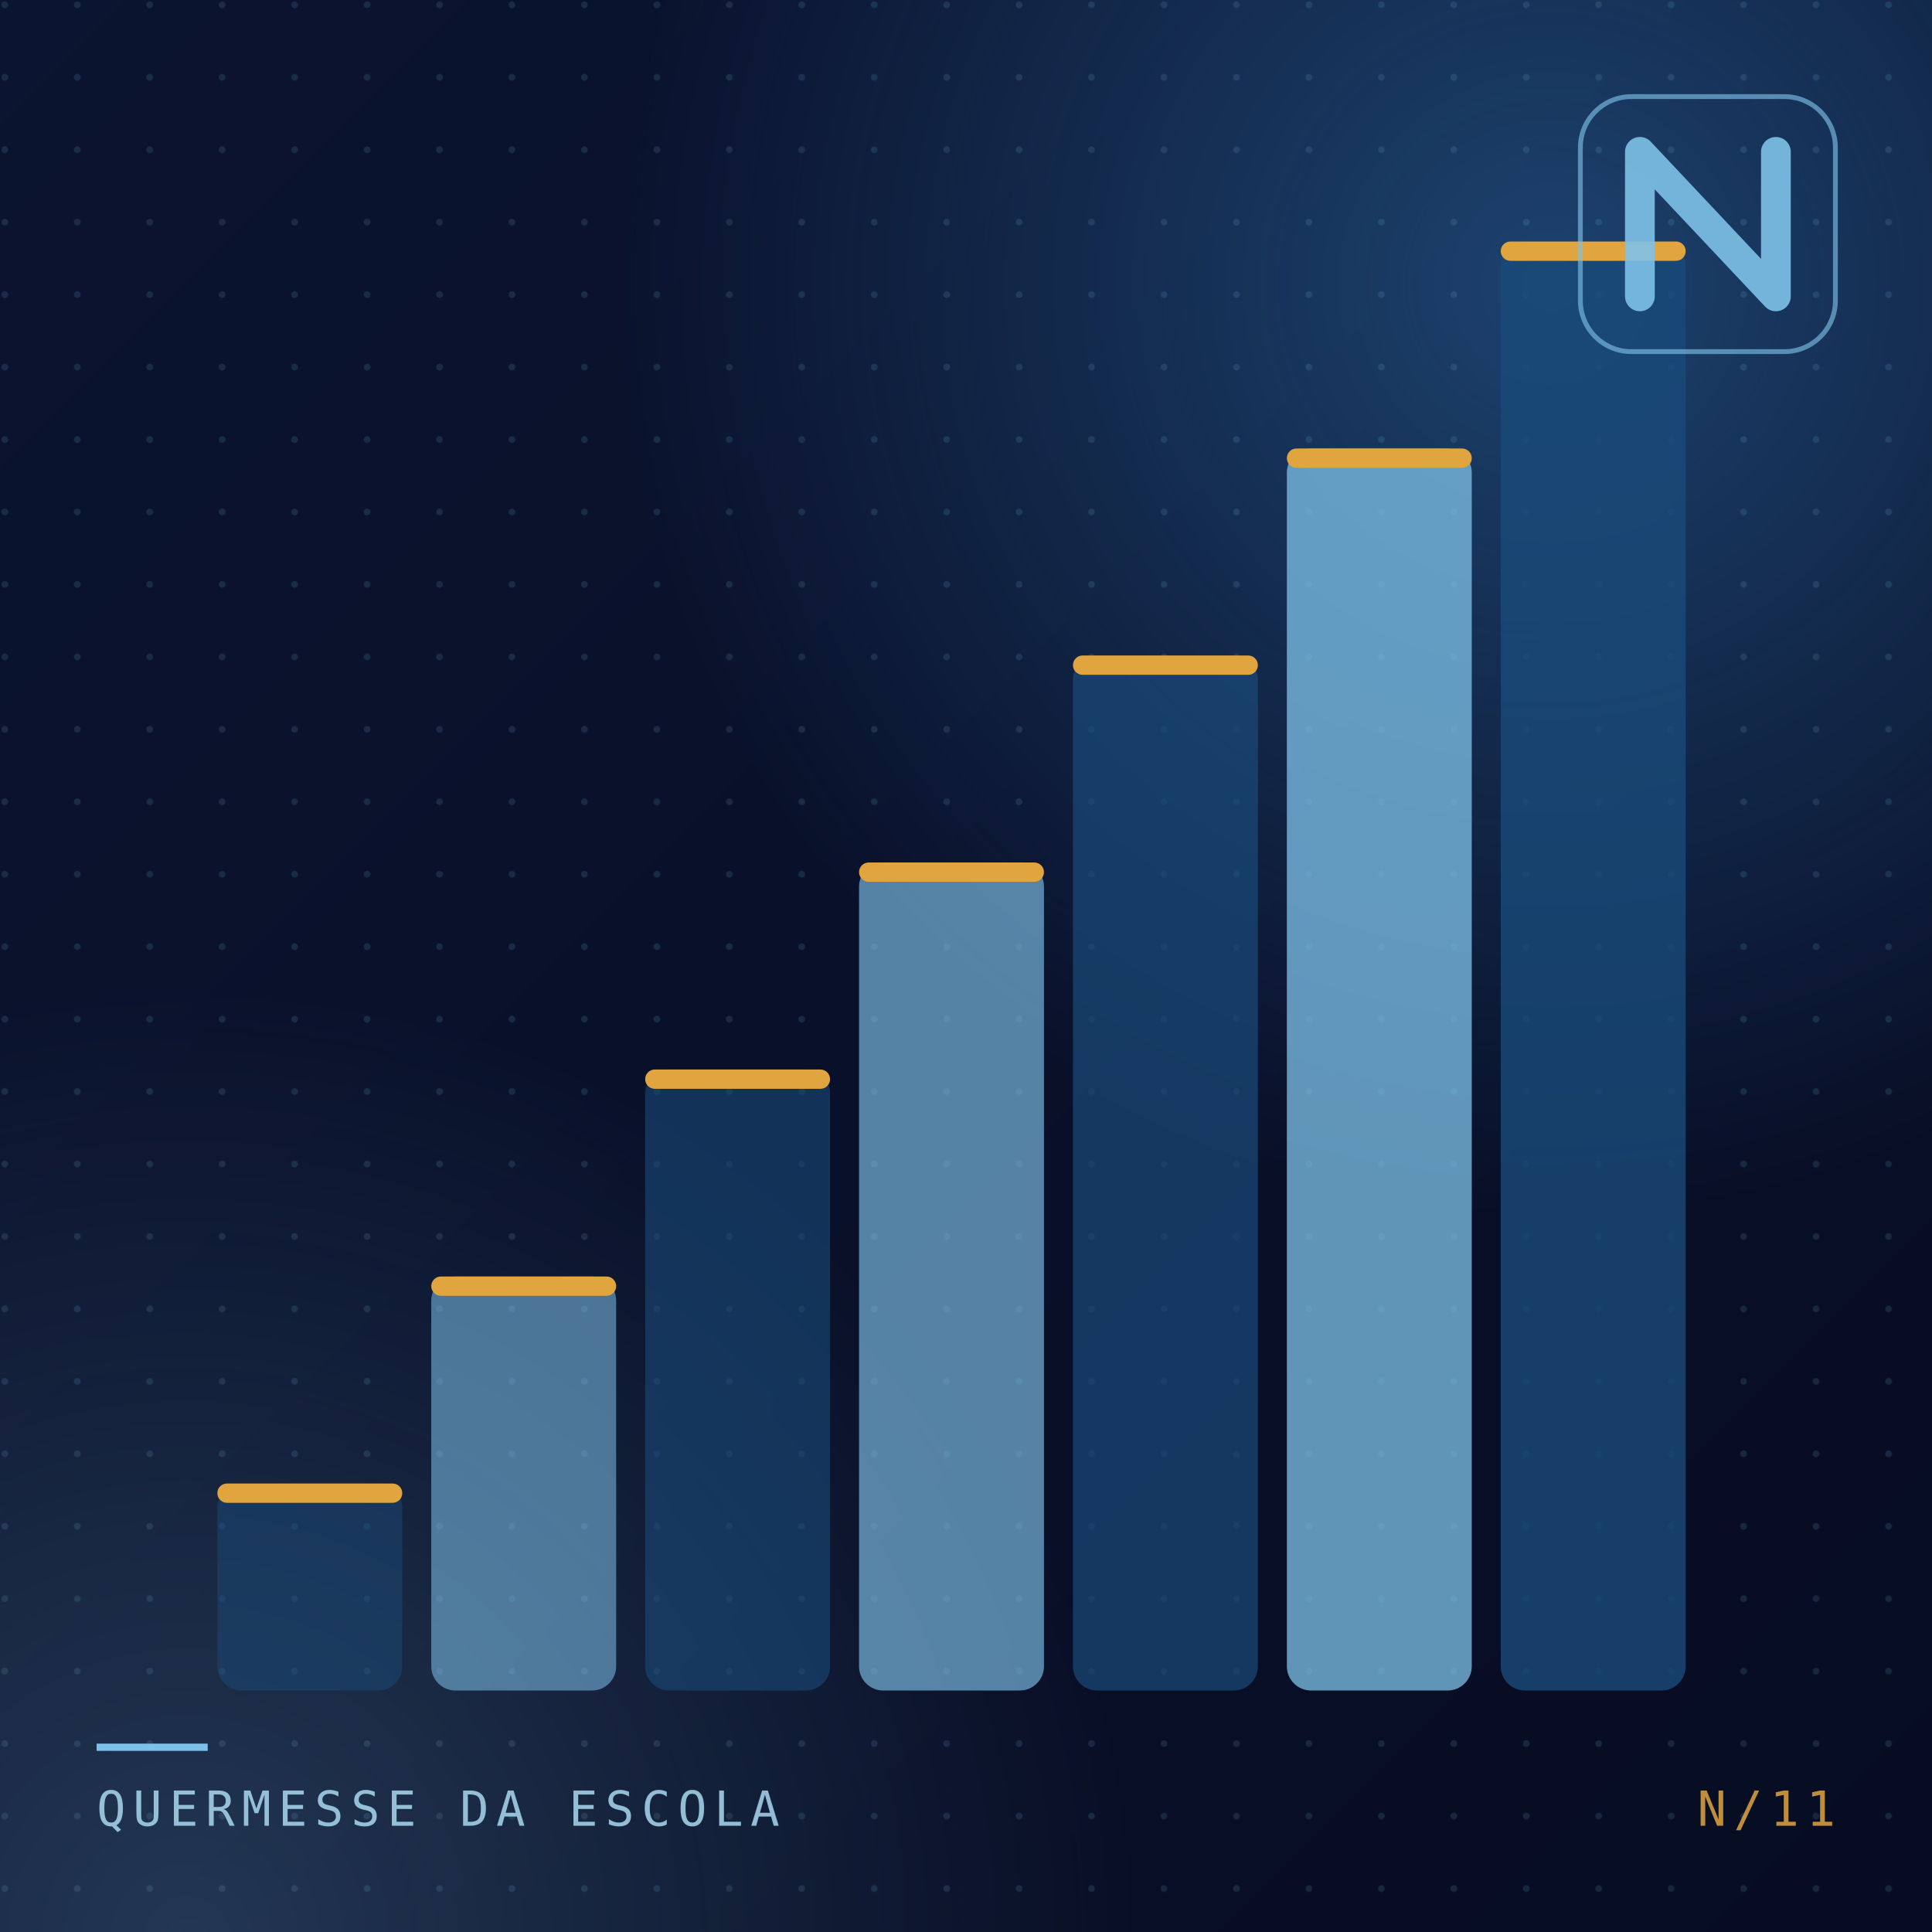
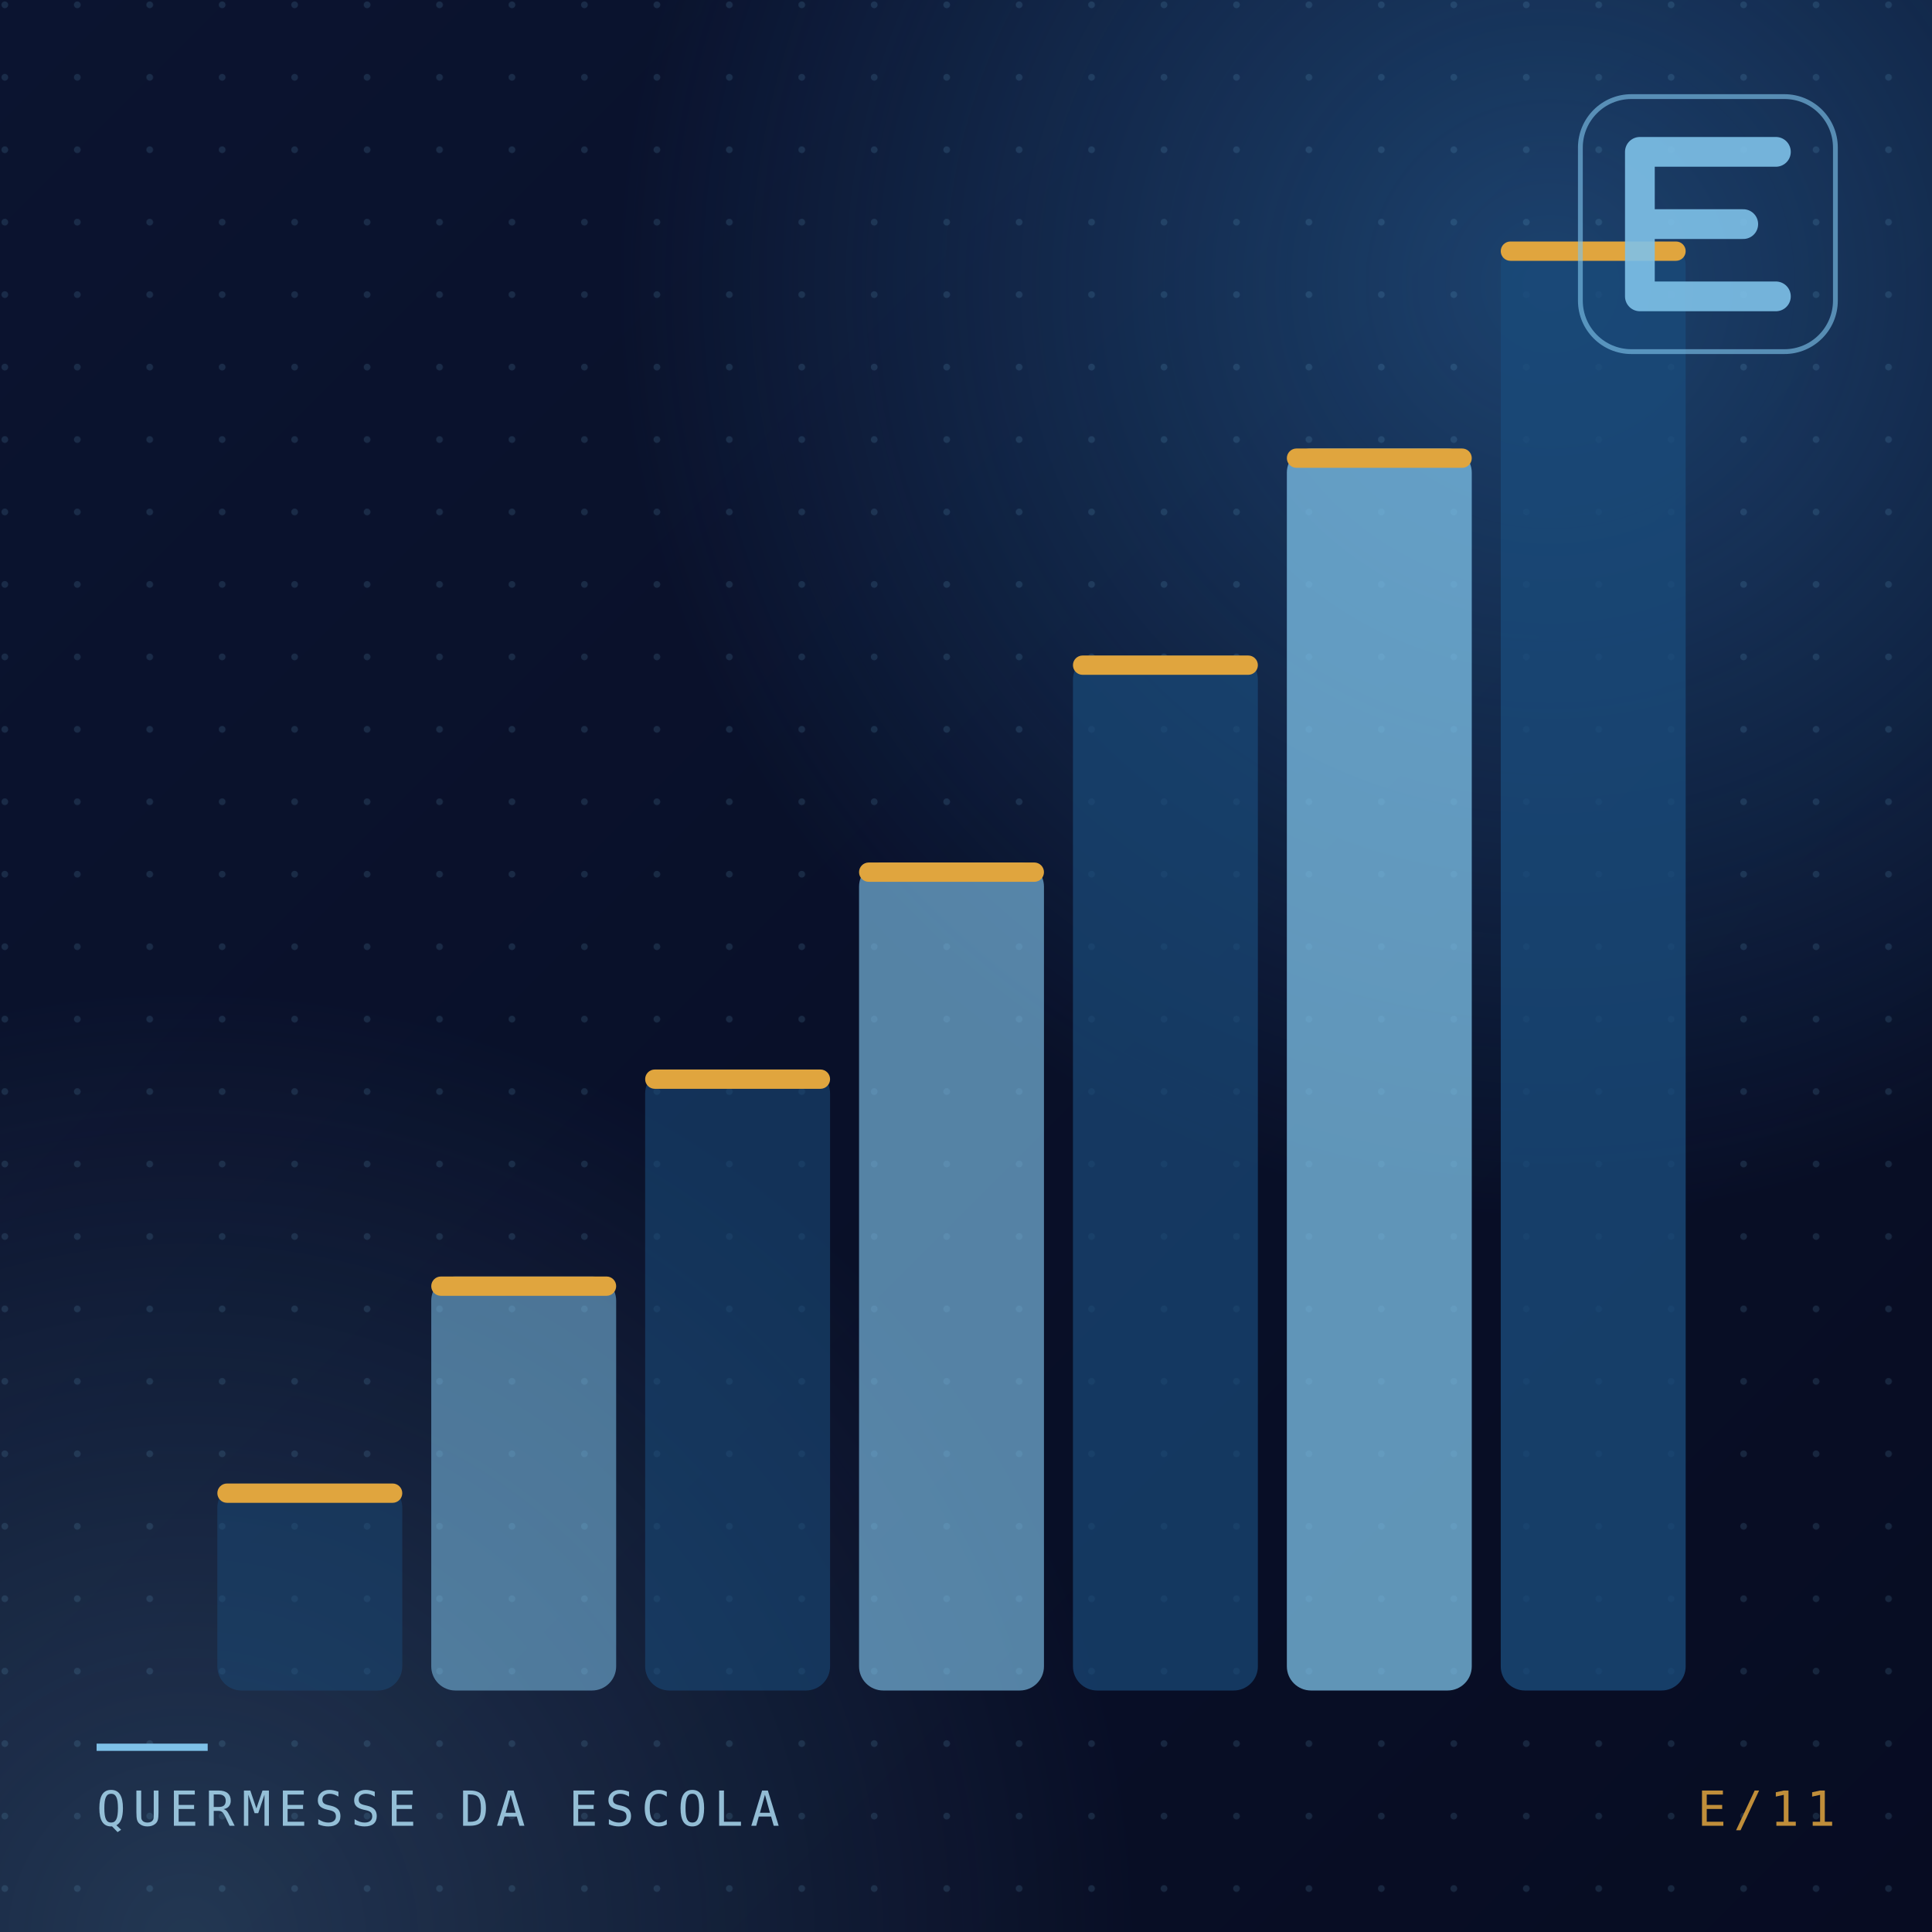
<svg xmlns="http://www.w3.org/2000/svg" viewBox="0 0 800 800" width="800" height="800" role="img" aria-label="quermesse da escola">
  <defs>
    <linearGradient id="bg10" x1="0" y1="0" x2="1" y2="1">
      <stop offset="0" stop-color="#0b1430" />
      <stop offset="1" stop-color="#070c22" />
    </linearGradient>
    <radialGradient id="glow10" cx="0.8" cy="0.15" r="0.8">
      <stop offset="0" stop-color="#2c6ba6" stop-opacity="0.55" />
      <stop offset="0.6" stop-color="#2c6ba6" stop-opacity="0" />
    </radialGradient>
    <radialGradient id="glow210" cx="0.1" cy="1" r="0.7">
      <stop offset="0" stop-color="#7ec1e8" stop-opacity="0.22" />
      <stop offset="0.7" stop-color="#7ec1e8" stop-opacity="0" />
    </radialGradient>
    <pattern id="dots10" width="30" height="30" patternUnits="userSpaceOnUse">
      <circle cx="2" cy="2" r="1.4" fill="#7ec1e8" fill-opacity="0.14" />
    </pattern>
  </defs>
  <rect width="800" height="800" fill="url(#bg10)" />
  <rect width="800" height="800" fill="url(#glow10)" />
  <rect width="800" height="800" fill="url(#glow210)" />
  <rect width="800" height="800" fill="url(#dots10)" />
  <rect x="90" y="614.286" width="76.571" height="85.714" rx="10" fill="#1a4a79" fill-opacity="0.5" />
  <rect x="90" y="614.286" width="76.571" height="8" rx="4" fill="#e0a53e" />
  <rect x="178.571" y="528.571" width="76.571" height="171.429" rx="10" fill="#7ec1e8" fill-opacity="0.55" />
  <rect x="178.571" y="528.571" width="76.571" height="8" rx="4" fill="#e0a53e" />
  <rect x="267.143" y="442.857" width="76.571" height="257.143" rx="10" fill="#1a4a79" fill-opacity="0.6" />
  <rect x="267.143" y="442.857" width="76.571" height="8" rx="4" fill="#e0a53e" />
  <rect x="355.714" y="357.143" width="76.571" height="342.857" rx="10" fill="#7ec1e8" fill-opacity="0.65" />
  <rect x="355.714" y="357.143" width="76.571" height="8" rx="4" fill="#e0a53e" />
  <rect x="444.286" y="271.429" width="76.571" height="428.571" rx="10" fill="#1a4a79" fill-opacity="0.7" />
  <rect x="444.286" y="271.429" width="76.571" height="8" rx="4" fill="#e0a53e" />
  <rect x="532.857" y="185.714" width="76.571" height="514.286" rx="10" fill="#7ec1e8" fill-opacity="0.75" />
  <rect x="532.857" y="185.714" width="76.571" height="8" rx="4" fill="#e0a53e" />
  <rect x="621.429" y="100" width="76.571" height="600" rx="10" fill="#1a4a79" fill-opacity="0.8" />
  <rect x="621.429" y="100" width="76.571" height="8" rx="4" fill="#e0a53e" />
  <g transform="translate(654.4,40)" opacity="0.9">
    <rect width="105.6" height="105.6" rx="21.12" fill="none" stroke="#7ec1e8" stroke-width="2" stroke-opacity="0.7" />
-     <path d="M 24.64 82.72 V 22.88 L 80.96 82.72 V 22.88" fill="none" stroke="#7ec1e8" stroke-width="12.32" stroke-linecap="round" stroke-linejoin="round" />
+     <path d="M 80.96 22.88 H 24.64 V 82.72 H 80.96 M 24.64 52.8 H 67.44" fill="none" stroke="#7ec1e8" stroke-width="12.32" stroke-linecap="round" stroke-linejoin="round" />
  </g>
  <g font-family="'Space Mono', Consolas, monospace" fill="#a9d8f0" opacity="0.85">
    <text x="40" y="756" font-size="20" letter-spacing="3">QUERMESSE DA ESCOLA</text>
-     <text x="760" y="756" font-size="20" letter-spacing="3" text-anchor="end" fill="#e0a53e">N/11</text>
+     <text x="760" y="756" font-size="20" letter-spacing="3" text-anchor="end" fill="#e0a53e">E/11</text>
  </g>
  <rect x="40" y="722" width="46" height="3" fill="#7ec1e8" />
</svg>
